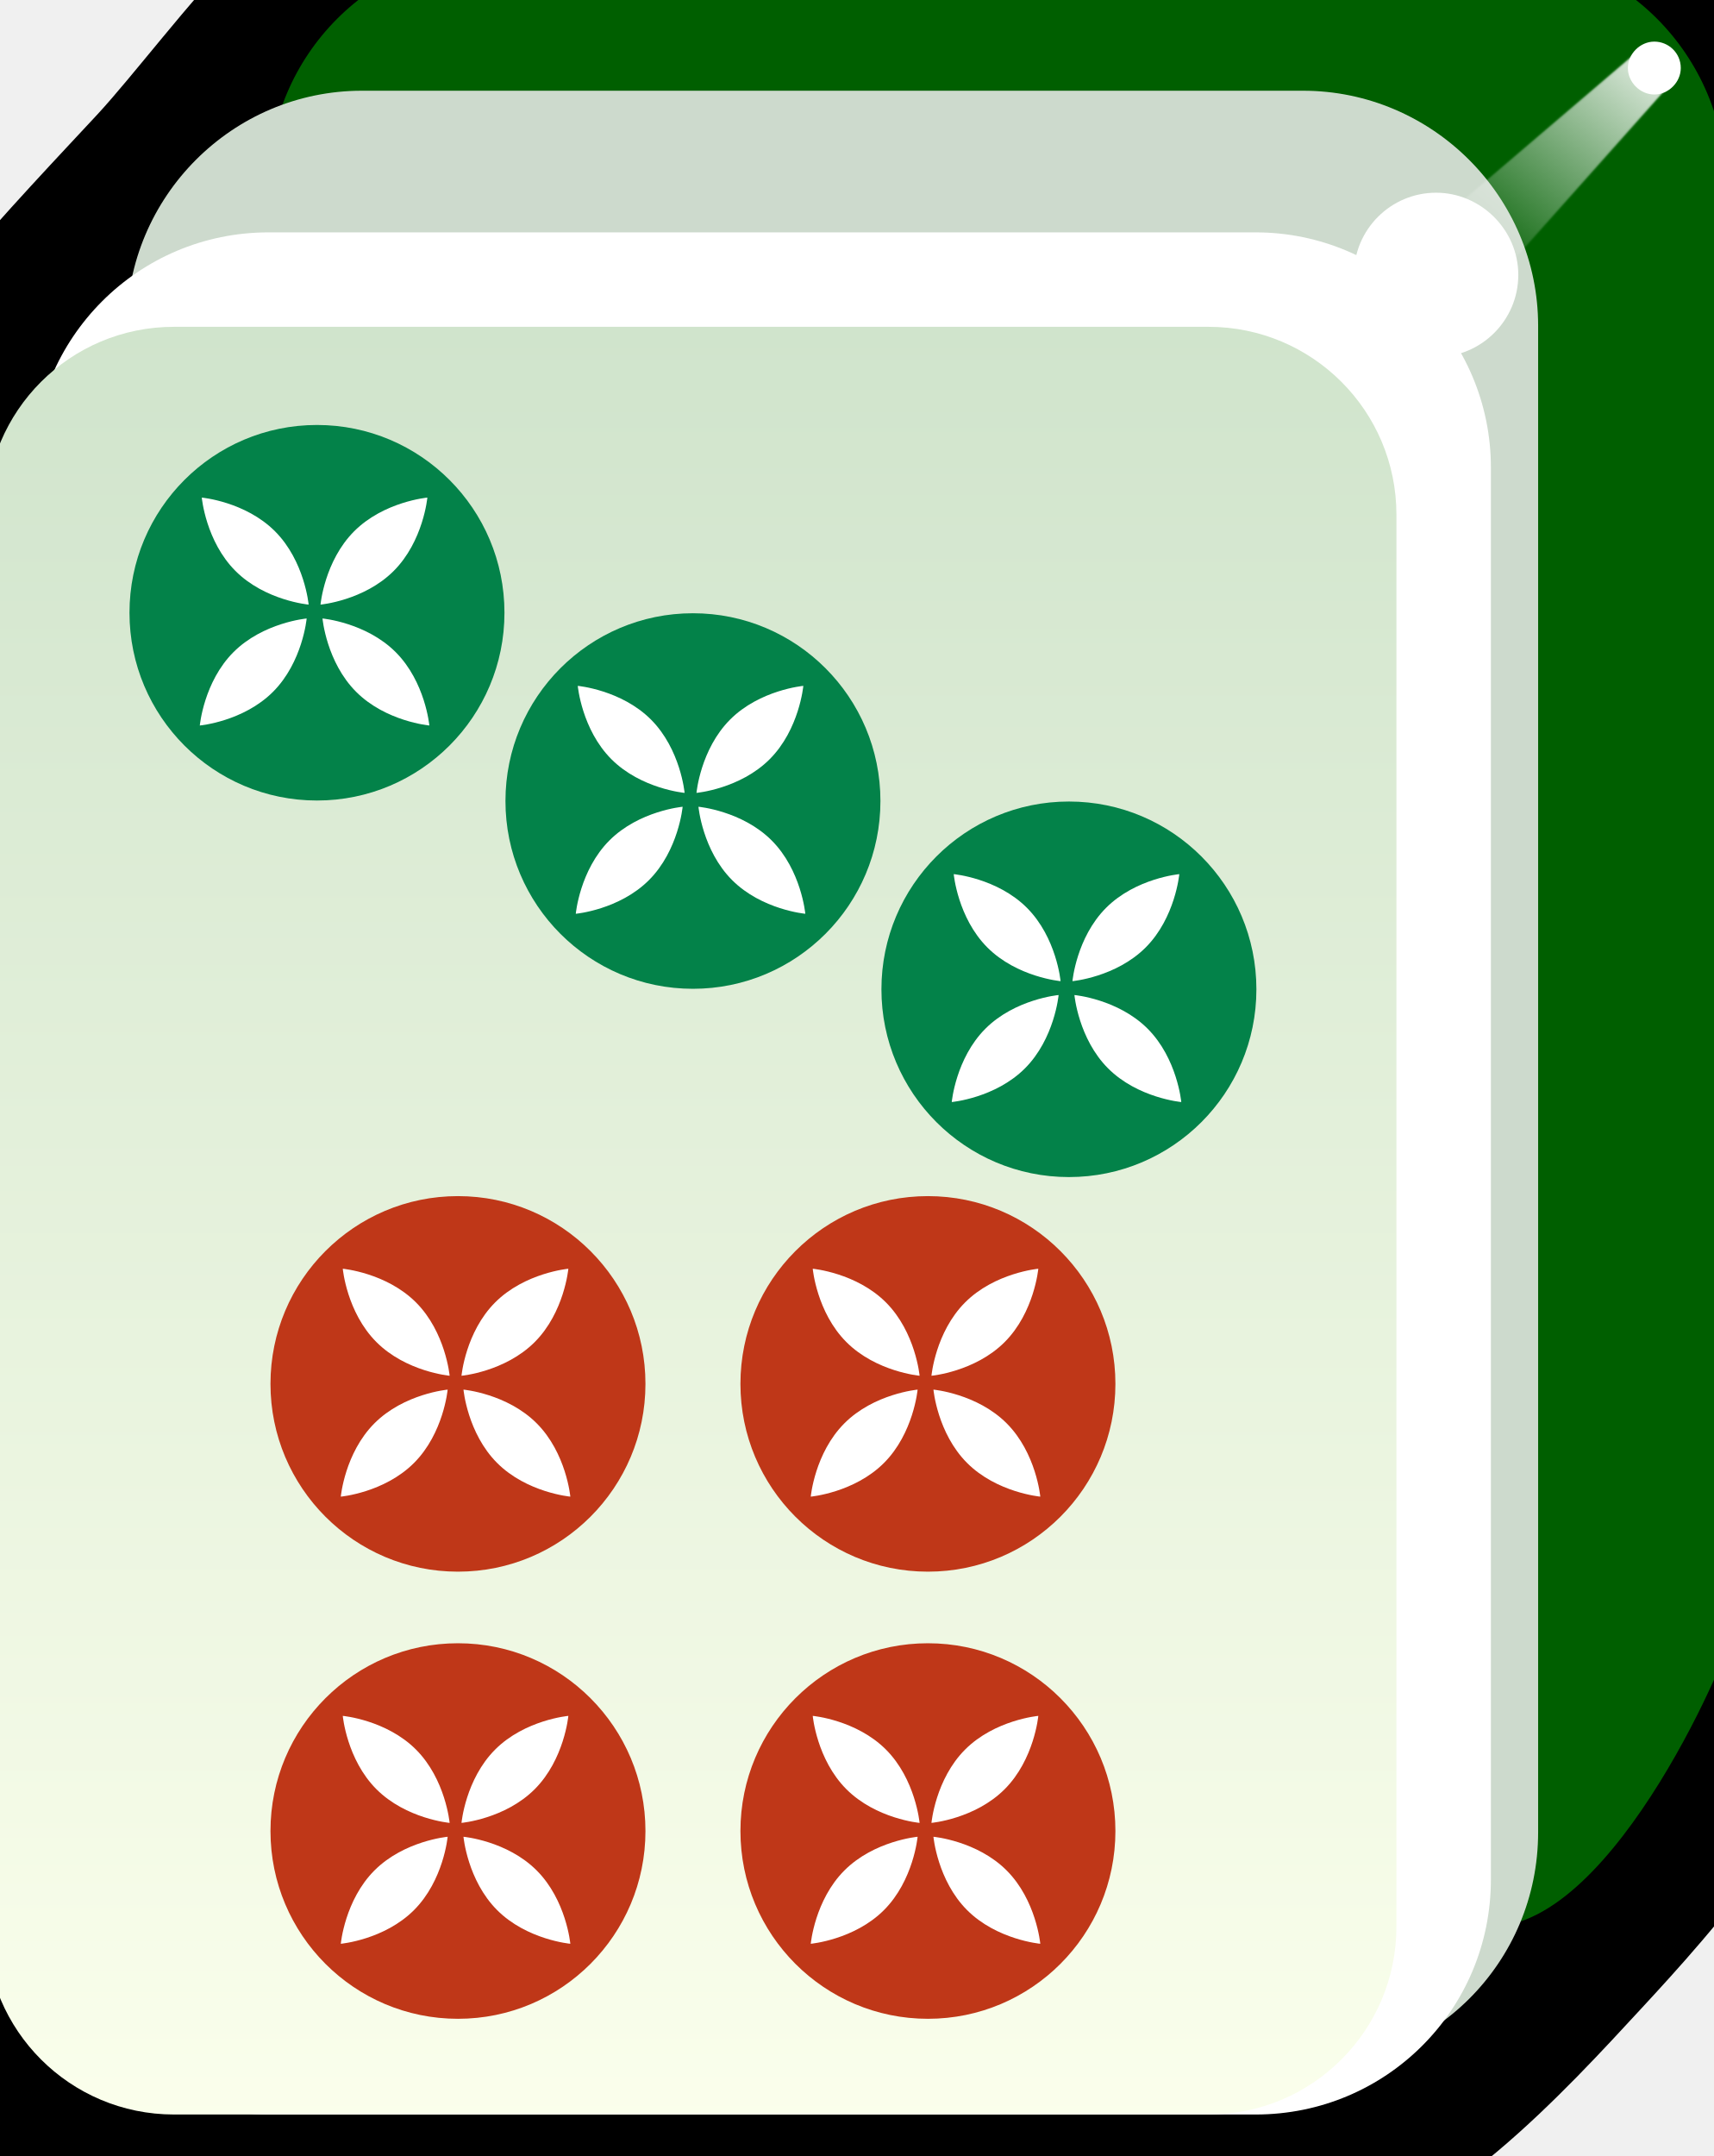
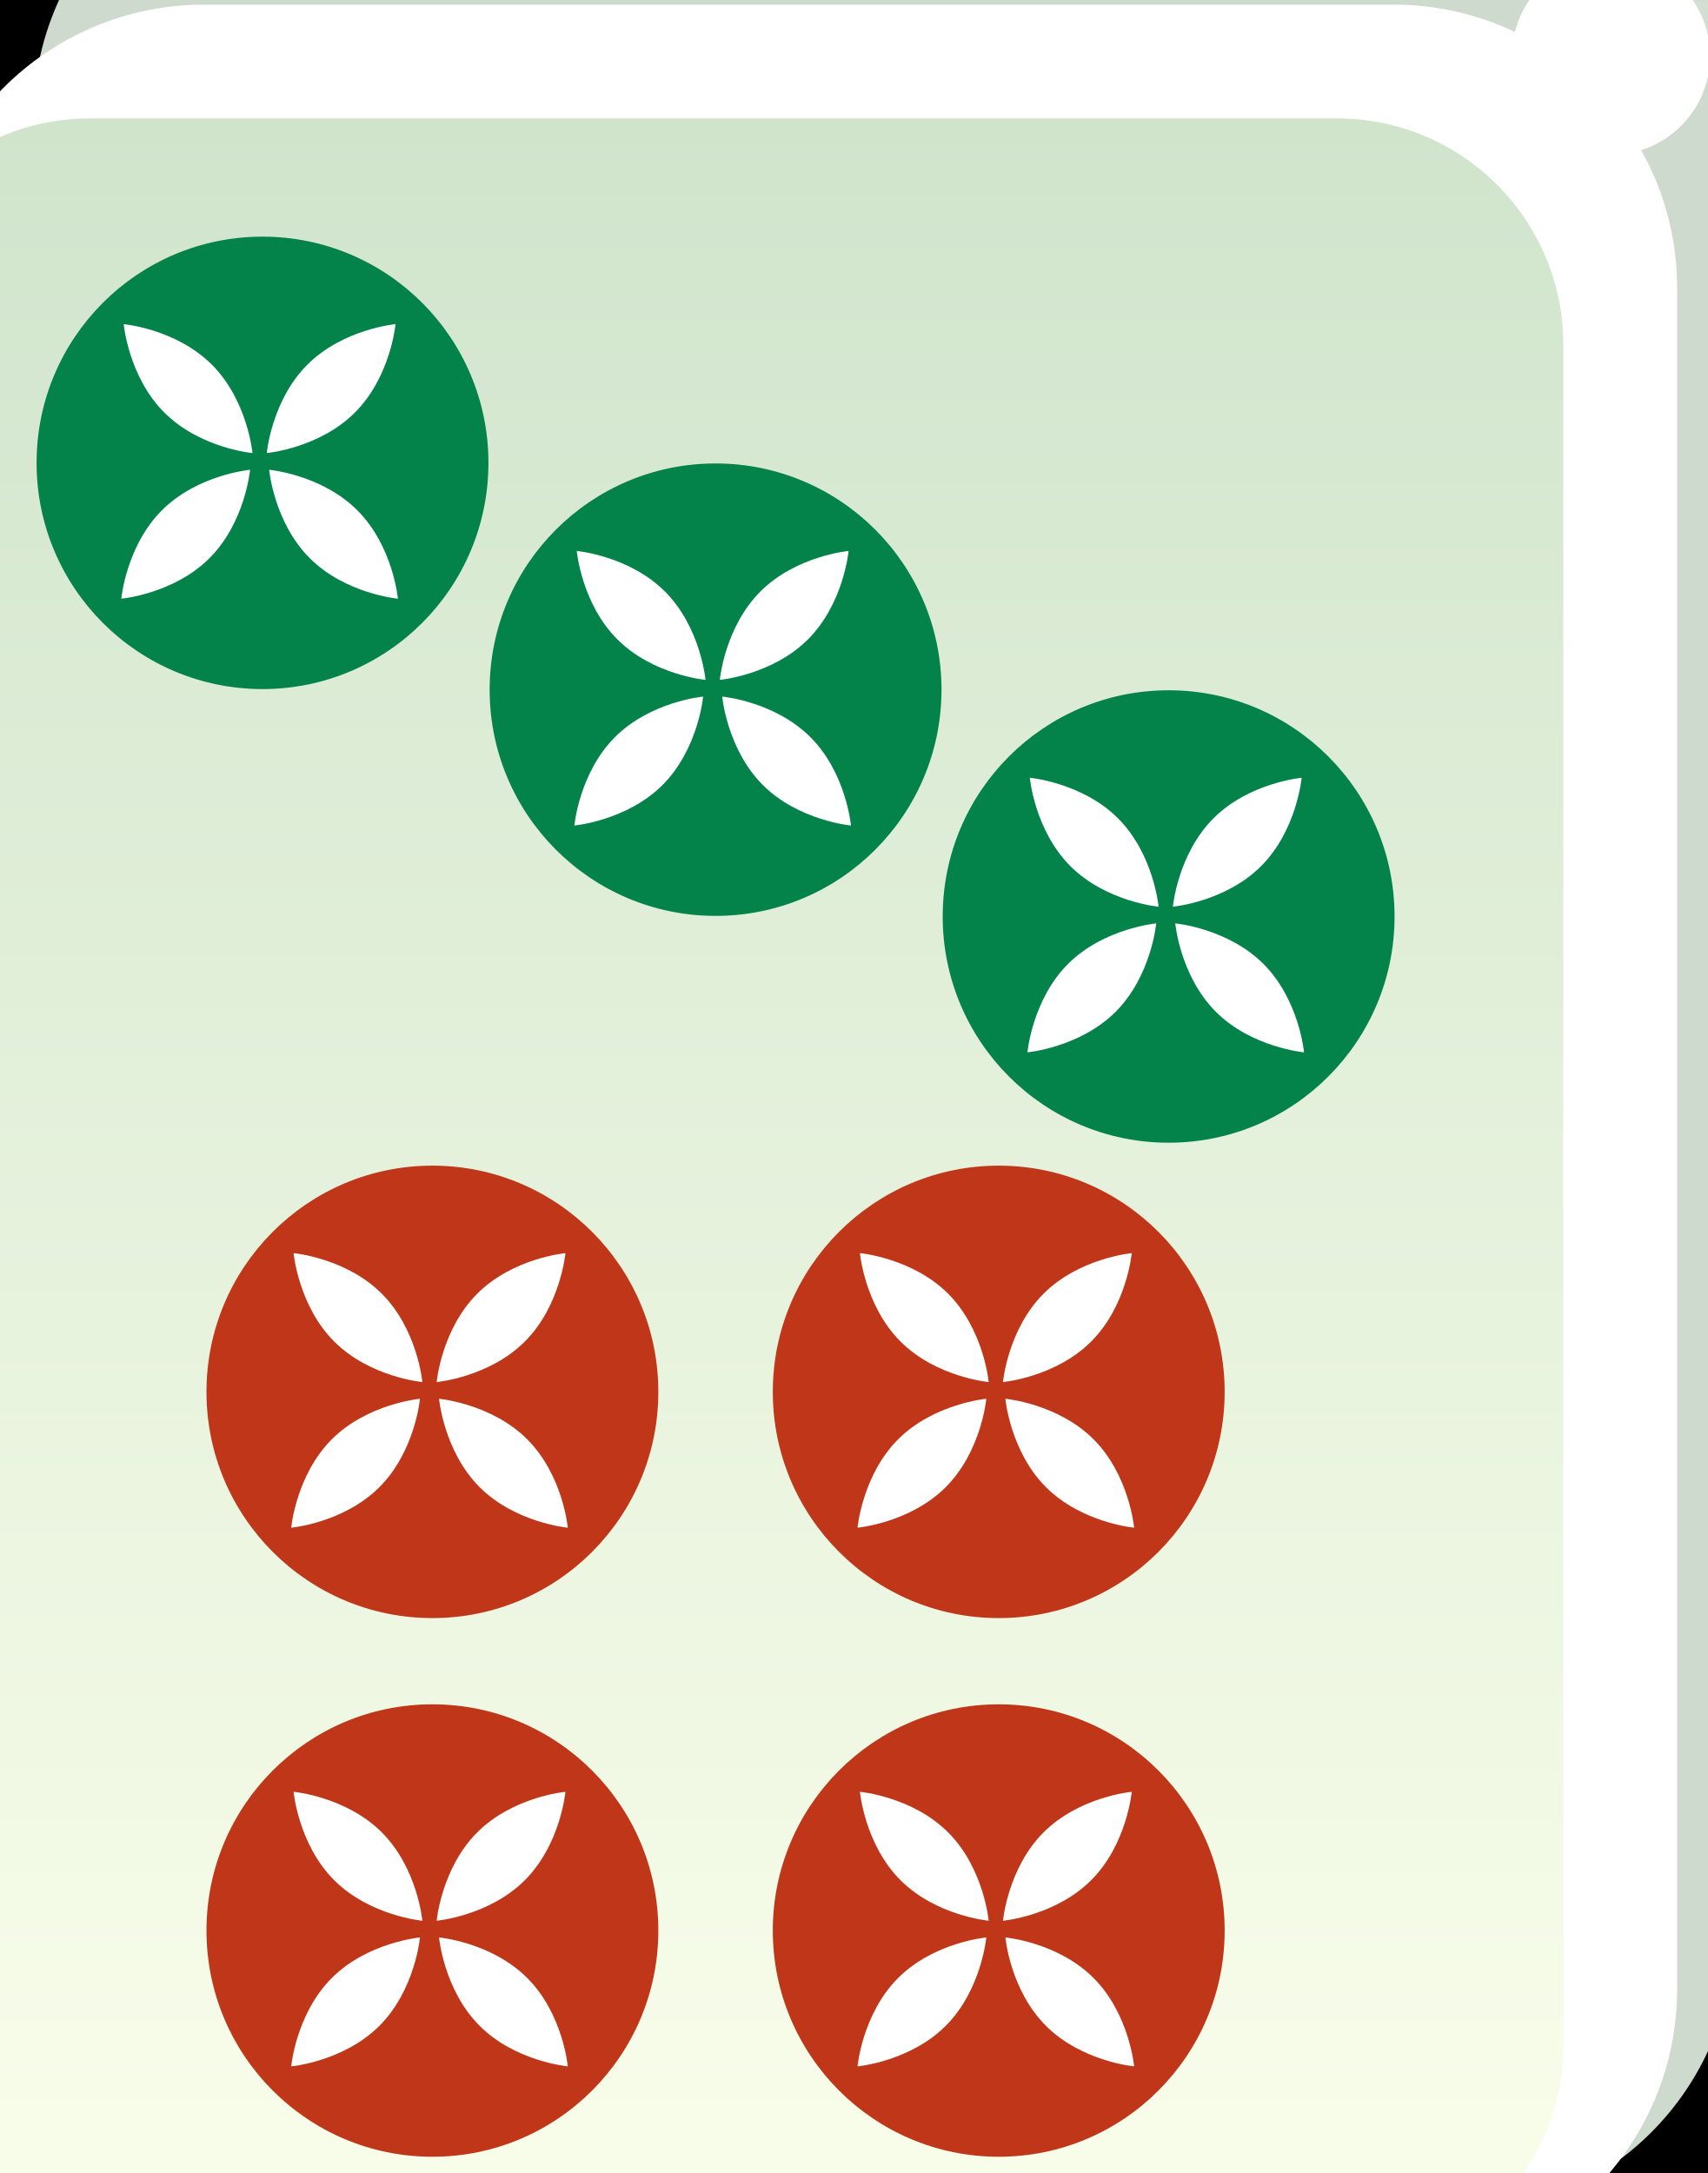
- <svg xmlns="http://www.w3.org/2000/svg" viewBox="-177.2 311.9 181.5 228.3">
+ <svg xmlns="http://www.w3.org/2000/svg" viewBox="-166.7 336.1 150.1 191.0">
  <style type="text/css">
	.st0{enable-background:new    ;}
	.st1{fill:#005F00;}
	.st2{fill:#CDDACD;}
	.st3{fill:#FFFFFF;}
	.st4{fill:url(#rect3008_1_);}
	.st5{filter:url(#filter3970-5);}
	.st6{fill:url(#SVGID_1_);}
	.st7{fill:#BF3718;}
	.st8{fill:#038249;}
</style>
  <switch>
    <g>
      <filter width="1.217" height="1.215" y="-0.108" x="-0.109" id="filter3970-5" color-interpolation-filters="sRGB">
        <feGaussianBlur stdDeviation="0.128" id="feGaussianBlur3972-8" />
      </filter>
      <g id="g4146" transform="translate(39.76832,209.7179)">
		</g>
      <g id="g4630" transform="matrix(1.000594,0,0,1,-1.375807,203.4062)" class="st0">
        <g id="g3062">
          <path id="rect4031" d="M-131.2,90.5l46.1,0.2l68.4-0.2c22.9-0.1,36.1,15.9,36.1,40.4v154.6c0,12.3-14,27.7-21.4,35.7      s-22.1,24.3-33.6,24.3h-113c-22.9,0-41.3-5.6-41.3-30.2l-0.3-162.3c0-6.4,17.3-24.3,24.8-32.4C-158,112.6-142.7,90.4-131.2,90.5      L-131.2,90.5z" />
          <path id="rect3767" class="st1" d="M-122.4,103.2h104.5c13.8,0,24.8,11.1,24.9,24.9l0.9,152.4c0,2-12.6,32-25.8,32h-104.5      c-13.8,0-24.9-11.1-24.9-24.9V128.1C-147.3,114.3-136.2,103.2-122.4,103.2L-122.4,103.2z" />
          <path id="rect3861" class="st2" d="M-137.4,118.1h99.6c13.7,0,24.9,11.2,24.9,24.9v159.5c0,13.8-11.1,24.9-24.9,24.9h-99.6      c-13.7,0-24.9-11.2-24.9-24.9V143.1C-162.3,129.3-151.1,118.1-137.4,118.1z" />
          <path id="rect3765" class="st3" d="M-147.3,133.1h104.5c13.7,0,24.9,11.2,24.9,24.9v149.5c0,13.8-11.1,24.9-24.9,24.9h-104.5      c-13.7,0-24.9-11.2-24.9-24.9V158C-172.2,144.3-161.1,133.1-147.3,133.1z" />
          <linearGradient id="rect3008_1_" gradientUnits="userSpaceOnUse" x1="-324.883" y1="569.587" x2="-324.883" y2="531.068" gradientTransform="matrix(4.9807 0 0 -4.9841 1515.62 2981.961)">
            <stop offset="0" style="stop-color:#D0E4CC" />
            <stop offset="1" style="stop-color:#FBFFEC" />
          </linearGradient>
          <path id="rect3008" class="st4" d="M-157.3,143.1h109.5c11,0,19.9,8.9,19.9,19.9v149.5c0,11-8.9,19.9-19.9,19.9h-109.5      c-11,0-19.9-8.9-19.9-19.9V163C-177.2,152-168.3,143.1-157.3,143.1z" />
          <path id="path3932" class="st3" d="M2.2,115.7c0,1.5-1.3,2.8-2.8,2.8s-2.8-1.3-2.8-2.8s1.3-2.8,2.8-2.8S2.2,114.1,2.2,115.7z" />
          <g id="path3936" class="st5">
            <linearGradient id="SVGID_1_" gradientUnits="userSpaceOnUse" x1="-315.771" y1="590.47" x2="-318.887" y2="587.001" gradientTransform="matrix(7.1013 0 0 -6.6887 2243.616 4061.265)">
              <stop offset="0" style="stop-color:#FFFFFF" />
              <stop offset="1" style="stop-color:#FFFFFF;stop-opacity:0" />
            </linearGradient>
            <polygon class="st6" points="-2.8,114.3 -31.6,138.9 -23.4,144.9 1.8,116.6      " />
          </g>
          <path id="path3882" class="st3" d="M-15,137.6c0,4.8-3.9,8.7-8.7,8.7c-4.8,0-8.7-3.9-8.7-8.7c0,0,0,0,0,0c0-4.8,3.9-8.7,8.7-8.7      C-19,128.9-15,132.8-15,137.6C-15,137.6-15,137.6-15,137.6z" />
          <g id="g5021" transform="matrix(0.9994066,0,0,1,1.364736,-203.3938)" class="st0">
            <g id="g5432" transform="matrix(2.963904,0,0,2.967691,60.6944,76.78327)">
              <path id="path5434" class="st7" d="M-40.4,128.6c0,3.7-3,6.7-6.7,6.7s-6.7-3-6.7-6.7c0-3.7,3-6.7,6.7-6.7        S-40.4,124.9-40.4,128.6z" />
              <g id="g5436" transform="matrix(0.7071068,-0.7071068,0.7071068,0.7071068,-15.7195,21.11227)">
                <path id="path5438" class="st3" d="M-98.6,53.7c0,0-1.2,1-2.7,1c-1.5,0-2.7-1-2.7-1s1.2-1,2.7-1         C-99.8,52.7-98.6,53.7-98.6,53.7z" />
                <path id="path5440" class="st3" d="M-97.9,53.7c0,0,1.2-1,2.7-1s2.7,1,2.7,1s-1.2,1-2.7,1S-97.9,53.7-97.9,53.7z" />
                <path id="path5442" class="st3" d="M-98.2,54.1c0,0,1,1.2,1,2.7s-1,2.7-1,2.7s-1-1.2-1-2.7S-98.2,54.1-98.2,54.1z" />
                <path id="path5444" class="st3" d="M-98.2,53.4c0,0-1-1.2-1-2.7c0-1.5,1-2.7,1-2.7s1,1.2,1,2.7         C-97.2,52.2-98.2,53.4-98.2,53.4z" />
              </g>
            </g>
            <g id="g5773" transform="matrix(2.963904,0,0,2.967691,10.91698,76.78327)">
              <path id="path5775" class="st7" d="M-40.4,128.6c0,3.7-3,6.7-6.7,6.7s-6.7-3-6.7-6.7c0-3.7,3-6.7,6.7-6.7        S-40.4,124.9-40.4,128.6z" />
              <g id="g5777" transform="matrix(0.7071068,-0.7071068,0.7071068,0.7071068,-15.7195,21.11227)">
                <path id="path5779" class="st3" d="M-98.6,53.7c0,0-1.2,1-2.7,1c-1.5,0-2.7-1-2.7-1s1.2-1,2.7-1         C-99.8,52.7-98.6,53.7-98.6,53.7z" />
                <path id="path5781" class="st3" d="M-97.9,53.7c0,0,1.2-1,2.7-1s2.7,1,2.7,1s-1.2,1-2.7,1S-97.9,53.7-97.9,53.7z" />
                <path id="path5783" class="st3" d="M-98.2,54.1c0,0,1,1.2,1,2.7s-1,2.7-1,2.7s-1-1.2-1-2.7S-98.2,54.1-98.2,54.1z" />
                <path id="path5785" class="st3" d="M-98.2,53.4c0,0-1-1.2-1-2.7c0-1.5,1-2.7,1-2.7s1,1.2,1,2.7         C-97.2,52.2-98.2,53.4-98.2,53.4z" />
              </g>
            </g>
            <g id="g5787" transform="matrix(2.963904,0,0,2.967691,60.6944,124.1308)">
              <path id="path5789" class="st7" d="M-40.4,128.6c0,3.7-3,6.7-6.7,6.7s-6.7-3-6.7-6.7c0-3.7,3-6.7,6.7-6.7        S-40.4,124.9-40.4,128.6z" />
              <g id="g5791" transform="matrix(0.7071068,-0.7071068,0.7071068,0.7071068,-15.7195,21.11227)">
                <path id="path5793" class="st3" d="M-98.6,53.7c0,0-1.2,1-2.7,1c-1.5,0-2.7-1-2.7-1s1.2-1,2.7-1         C-99.8,52.7-98.6,53.7-98.6,53.7z" />
                <path id="path5795" class="st3" d="M-97.9,53.7c0,0,1.2-1,2.7-1s2.7,1,2.7,1s-1.2,1-2.7,1S-97.9,53.7-97.9,53.7z" />
                <path id="path5797" class="st3" d="M-98.2,54.1c0,0,1,1.2,1,2.7s-1,2.7-1,2.7s-1-1.2-1-2.7S-98.2,54.1-98.2,54.1z" />
                <path id="path5799" class="st3" d="M-98.2,53.4c0,0-1-1.2-1-2.7c0-1.5,1-2.7,1-2.7s1,1.2,1,2.7         C-97.2,52.2-98.2,53.4-98.2,53.4z" />
              </g>
            </g>
            <g id="g5801" transform="matrix(2.963904,0,0,2.967691,10.91698,124.1308)">
              <path id="path5803" class="st7" d="M-40.4,128.6c0,3.7-3,6.7-6.7,6.7s-6.7-3-6.7-6.7c0-3.7,3-6.7,6.7-6.7        S-40.4,124.9-40.4,128.6z" />
              <g id="g5805" transform="matrix(0.7071068,-0.7071068,0.7071068,0.7071068,-15.7195,21.11227)">
                <path id="path5807" class="st3" d="M-98.6,53.7c0,0-1.2,1-2.7,1c-1.5,0-2.7-1-2.7-1s1.2-1,2.7-1         C-99.8,52.7-98.6,53.7-98.6,53.7z" />
                <path id="path5809" class="st3" d="M-97.9,53.7c0,0,1.2-1,2.7-1s2.7,1,2.7,1s-1.2,1-2.7,1S-97.9,53.7-97.9,53.7z" />
                <path id="path5811" class="st3" d="M-98.2,54.1c0,0,1,1.2,1,2.7s-1,2.7-1,2.7s-1-1.2-1-2.7S-98.2,54.1-98.2,54.1z" />
                <path id="path5813" class="st3" d="M-98.2,53.4c0,0-1-1.2-1-2.7c0-1.5,1-2.7,1-2.7s1,1.2,1,2.7         C-97.2,52.2-98.2,53.4-98.2,53.4z" />
              </g>
            </g>
            <g id="g5488" transform="matrix(2.963904,0,0,2.967691,35.80569,15.06305)">
              <path id="path5490" class="st8" d="M-40.4,128.6c0,3.7-3,6.7-6.7,6.7s-6.7-3-6.7-6.7c0-3.7,3-6.7,6.7-6.7        S-40.4,124.9-40.4,128.6z" />
              <g id="g5492" transform="matrix(0.7071068,-0.7071068,0.7071068,0.7071068,-15.7195,21.11227)">
                <path id="path5494" class="st3" d="M-98.6,53.7c0,0-1.2,1-2.7,1c-1.5,0-2.7-1-2.7-1s1.2-1,2.7-1         C-99.8,52.7-98.6,53.7-98.6,53.7z" />
                <path id="path5496" class="st3" d="M-97.9,53.7c0,0,1.2-1,2.7-1s2.7,1,2.7,1s-1.2,1-2.7,1S-97.9,53.7-97.9,53.7z" />
                <path id="path5498" class="st3" d="M-98.2,54.1c0,0,1,1.2,1,2.7s-1,2.7-1,2.7s-1-1.2-1-2.7S-98.2,54.1-98.2,54.1z" />
                <path id="path5500" class="st3" d="M-98.2,53.4c0,0-1-1.2-1-2.7c0-1.5,1-2.7,1-2.7s1,1.2,1,2.7         C-97.2,52.2-98.2,53.4-98.2,53.4z" />
              </g>
            </g>
            <g id="g5887" transform="matrix(2.963904,0,0,2.967691,75.6278,34.99954)">
              <path id="path5889" class="st8" d="M-40.4,128.6c0,3.7-3,6.7-6.7,6.7s-6.7-3-6.7-6.7c0-3.7,3-6.7,6.7-6.7        S-40.4,124.9-40.4,128.6z" />
              <g id="g5891" transform="matrix(0.7071068,-0.7071068,0.7071068,0.7071068,-15.7195,21.11227)">
                <path id="path5893" class="st3" d="M-98.6,53.7c0,0-1.2,1-2.7,1c-1.5,0-2.7-1-2.7-1s1.2-1,2.7-1         C-99.8,52.7-98.6,53.7-98.6,53.7z" />
                <path id="path5895" class="st3" d="M-97.9,53.7c0,0,1.2-1,2.7-1s2.7,1,2.7,1s-1.2,1-2.7,1S-97.9,53.7-97.9,53.7z" />
                <path id="path5897" class="st3" d="M-98.2,54.1c0,0,1,1.2,1,2.7s-1,2.7-1,2.7s-1-1.2-1-2.7S-98.2,54.1-98.2,54.1z" />
                <path id="path5899" class="st3" d="M-98.2,53.4c0,0-1-1.2-1-2.7c0-1.5,1-2.7,1-2.7s1,1.2,1,2.7         C-97.2,52.2-98.2,53.4-98.2,53.4z" />
              </g>
            </g>
            <g id="g5901" transform="matrix(2.963904,0,0,2.967691,-4.016435,-4.873454)">
              <path id="path5903" class="st8" d="M-40.4,128.6c0,3.7-3,6.7-6.7,6.7s-6.7-3-6.7-6.7c0-3.7,3-6.7,6.7-6.7        S-40.4,124.9-40.4,128.6z" />
              <g id="g5905" transform="matrix(0.7071068,-0.7071068,0.7071068,0.7071068,-15.7195,21.11227)">
                <path id="path5907" class="st3" d="M-98.6,53.7c0,0-1.2,1-2.7,1c-1.5,0-2.7-1-2.7-1s1.2-1,2.7-1         C-99.8,52.7-98.6,53.7-98.6,53.7z" />
                <path id="path5909" class="st3" d="M-97.9,53.7c0,0,1.2-1,2.7-1s2.7,1,2.7,1s-1.2,1-2.7,1S-97.9,53.7-97.9,53.7z" />
                <path id="path5911" class="st3" d="M-98.2,54.1c0,0,1,1.2,1,2.7s-1,2.7-1,2.7s-1-1.2-1-2.7S-98.2,54.1-98.2,54.1z" />
                <path id="path5913" class="st3" d="M-98.2,53.4c0,0-1-1.2-1-2.7c0-1.5,1-2.7,1-2.7s1,1.2,1,2.7         C-97.2,52.2-98.2,53.4-98.2,53.4z" />
              </g>
            </g>
          </g>
        </g>
      </g>
    </g>
  </switch>
</svg>
